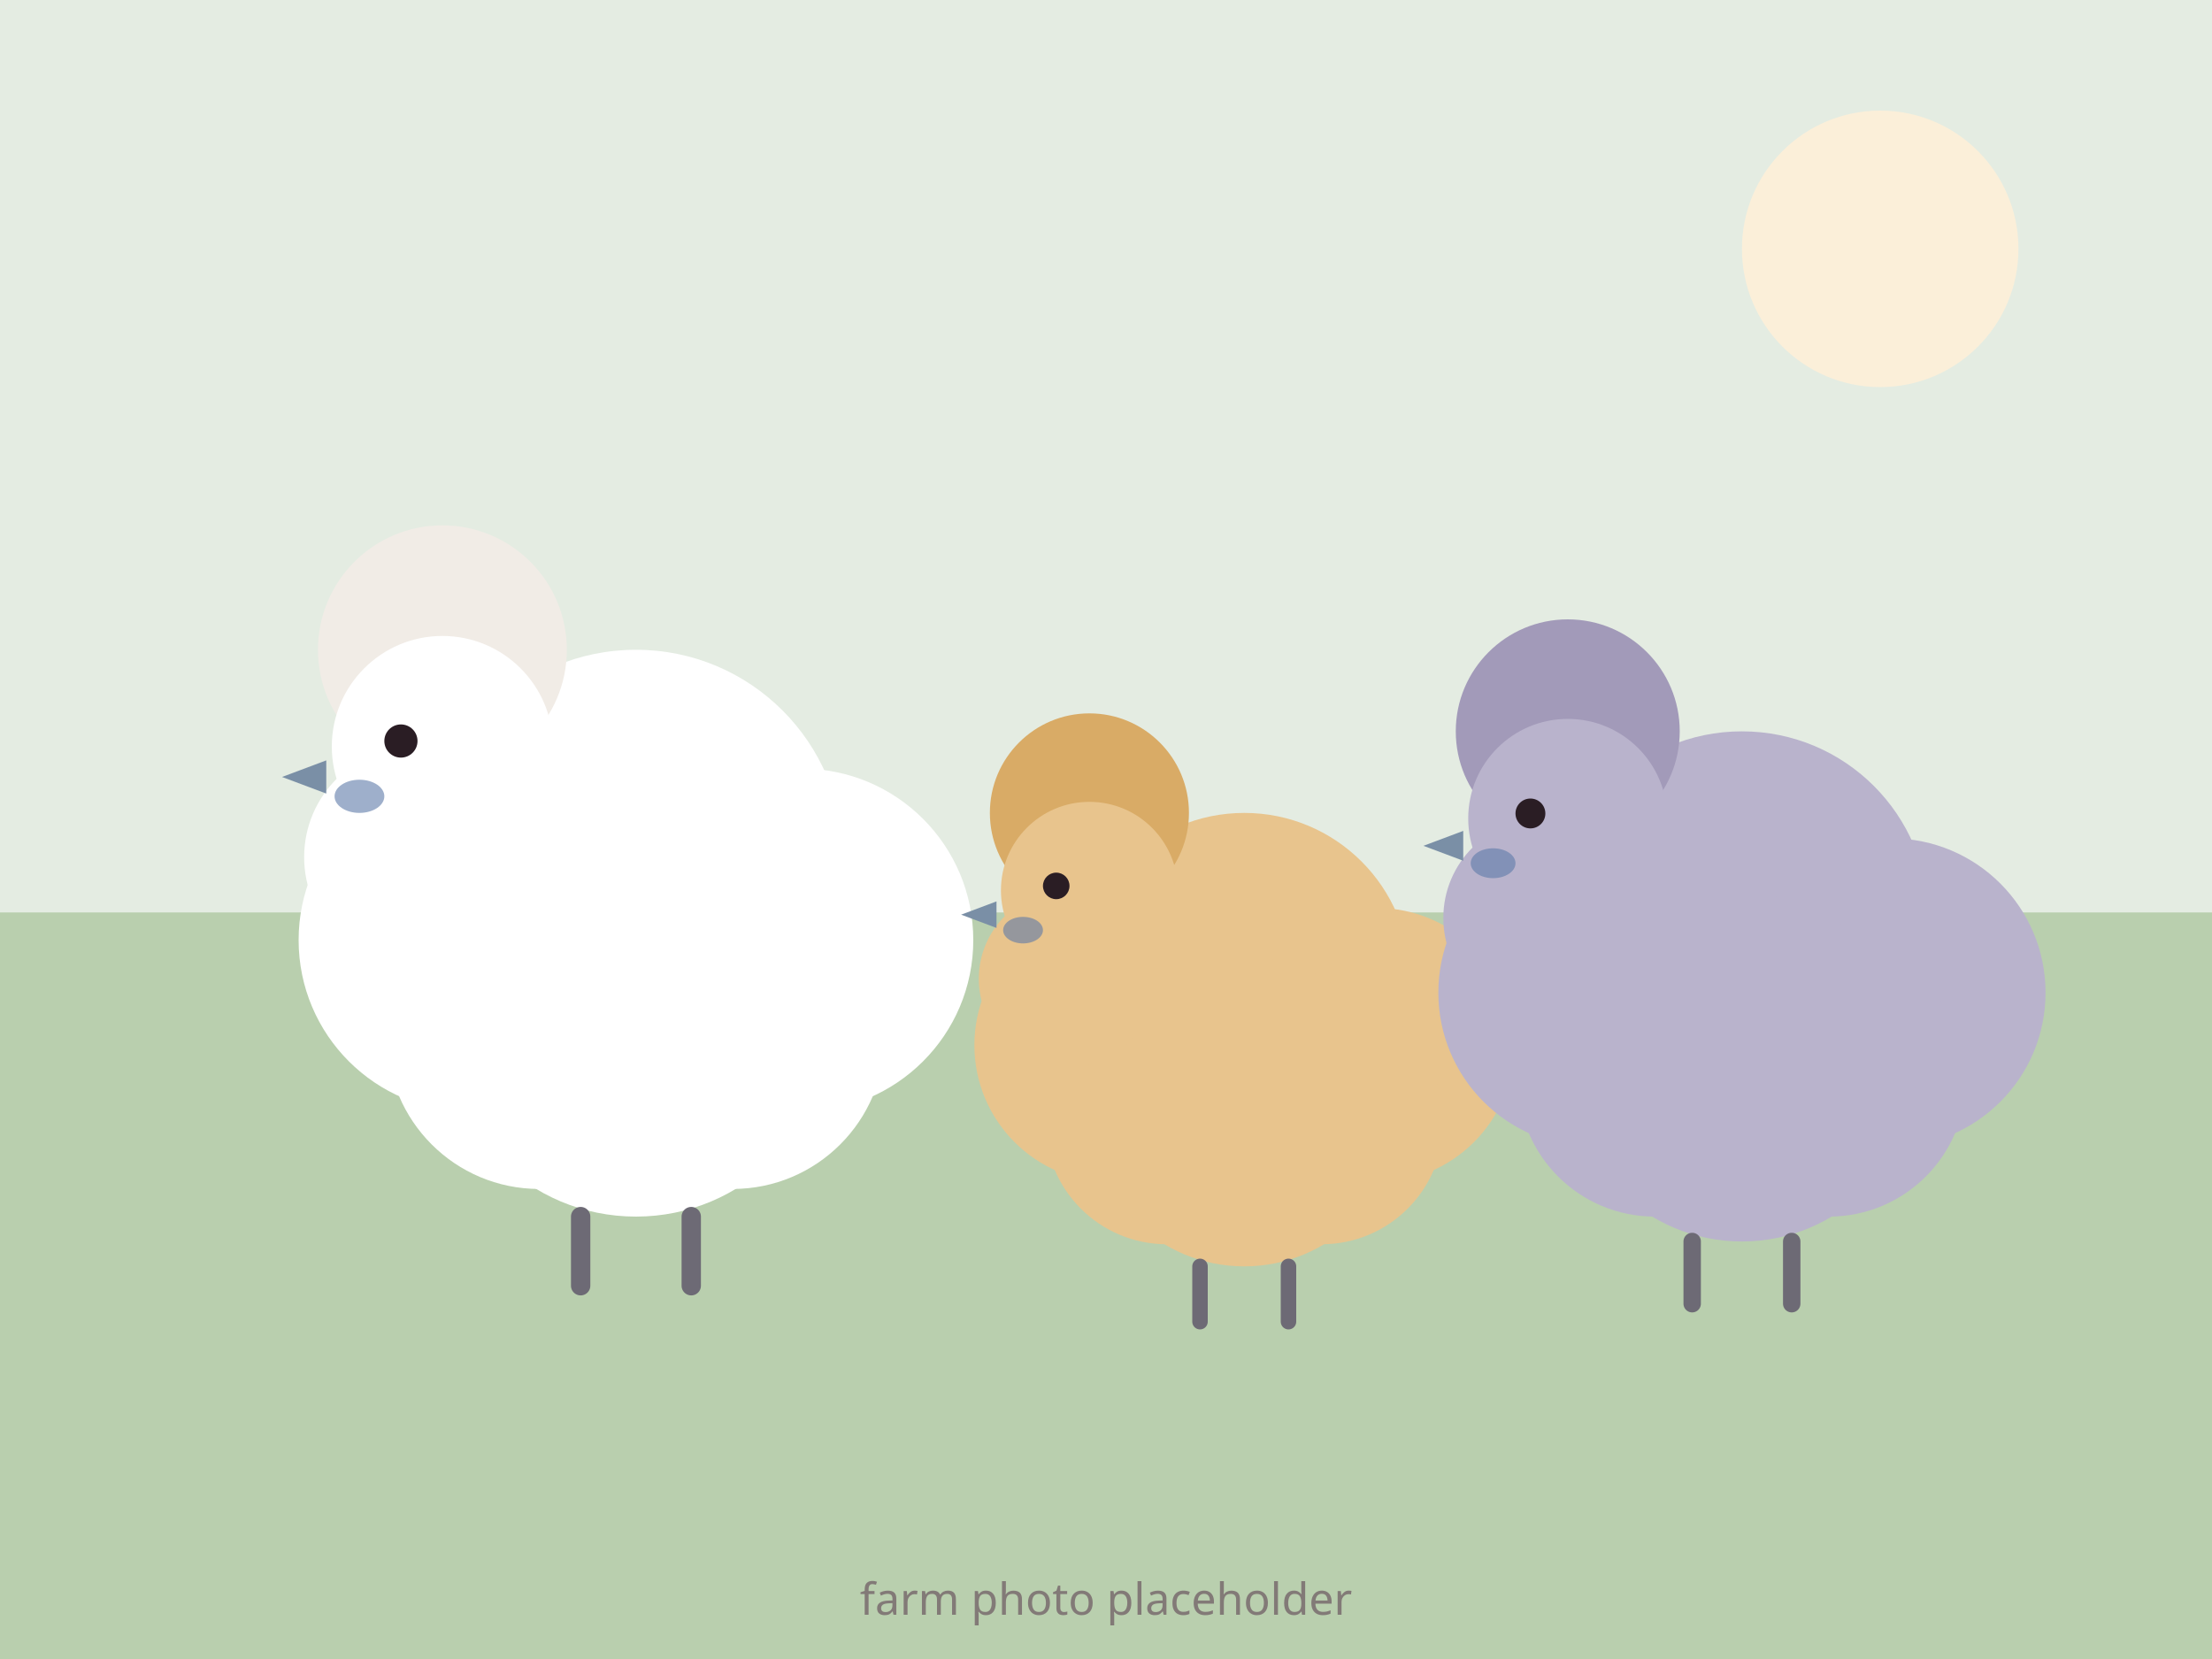
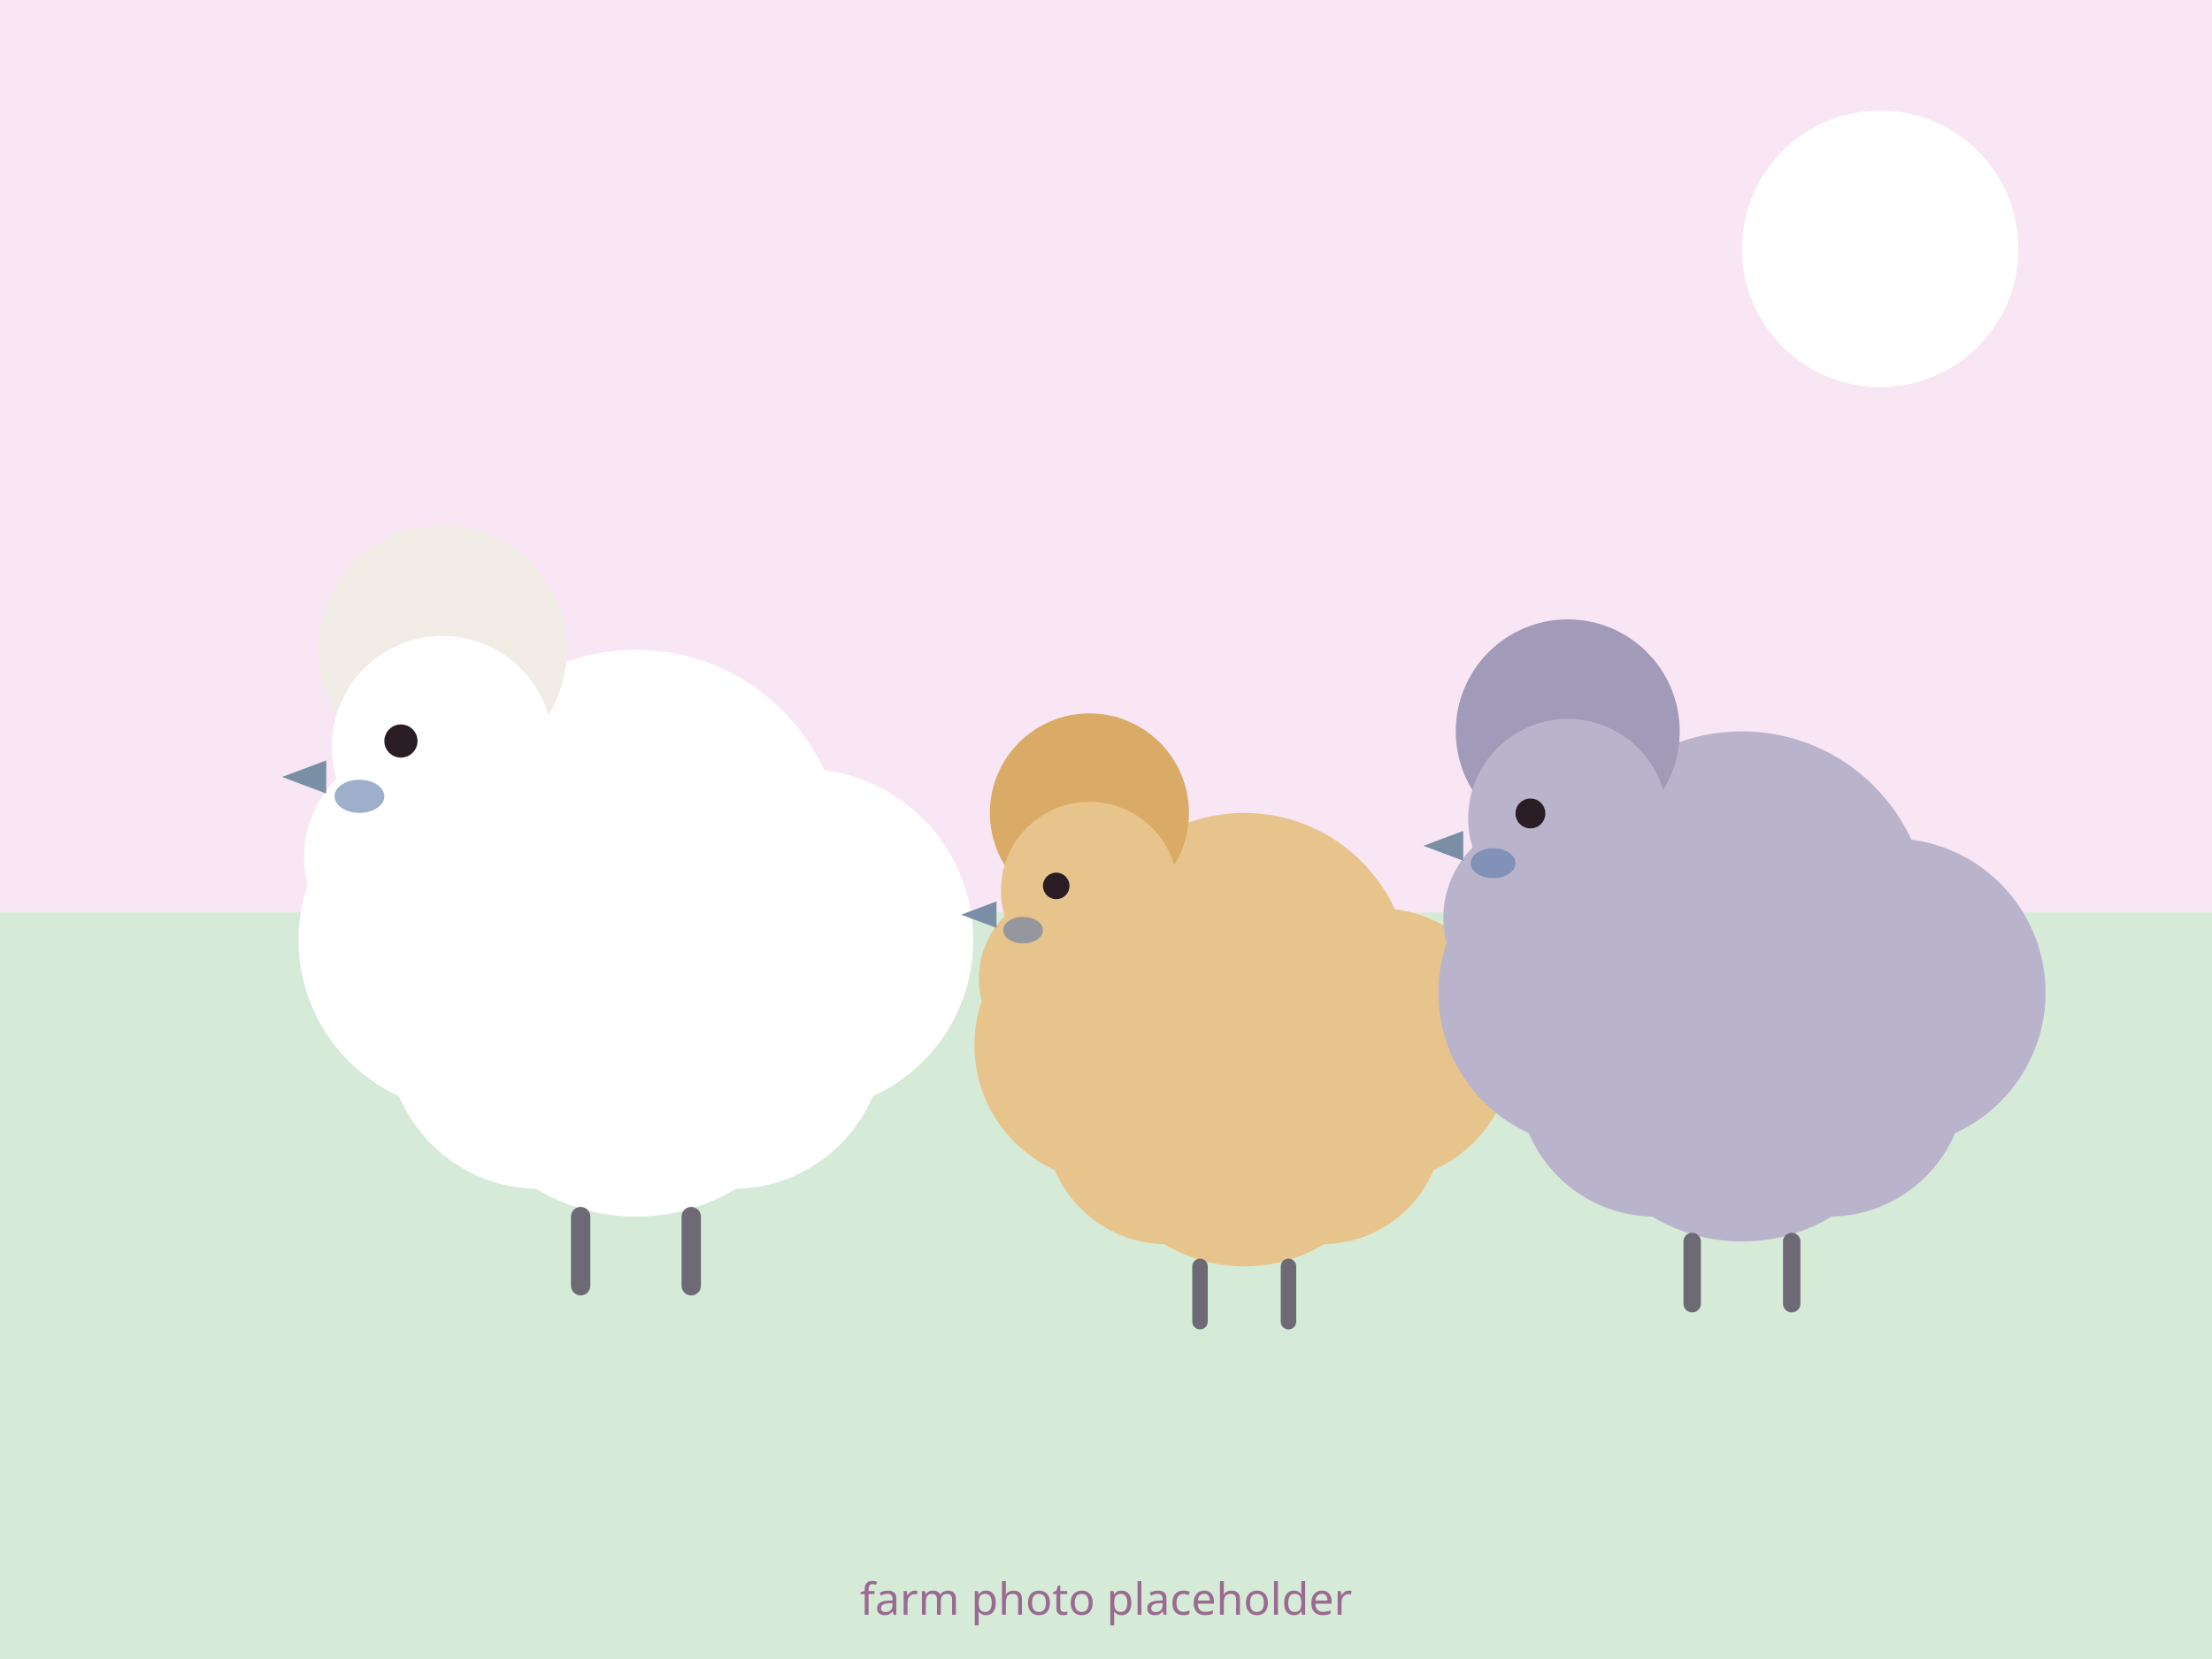
<svg xmlns="http://www.w3.org/2000/svg" viewBox="0 0 800 600">
-   <rect width="800" height="600" fill="#e4ece2" />
-   <rect y="330" width="800" height="270" fill="#b9cfae" />
-   <circle cx="680" cy="90" r="50" fill="#fbefd9" />
+   <rect width="800" height="600" fill="#f9e6f4" />
+   <rect y="330" width="800" height="270" fill="#d6ead8" />
+   <circle cx="680" cy="90" r="50" fill="#ffffff" />
  <g>
    <circle cx="170" cy="340" r="62" fill="#ffffff" />
    <circle cx="290" cy="340" r="62" fill="#ffffff" />
    <circle cx="230" cy="310" r="75" fill="#ffffff" />
    <circle cx="195" cy="375" r="55" fill="#ffffff" />
    <circle cx="265" cy="375" r="55" fill="#ffffff" />
    <circle cx="230" cy="370" r="70" fill="#ffffff" />
    <circle cx="150" cy="310" r="40" fill="#ffffff" />
    <circle cx="160" cy="235" r="45" fill="#f1ece6" />
    <circle cx="160" cy="270" r="40" fill="#ffffff" />
    <circle cx="145" cy="268" r="6" fill="#2a1d24" />
    <path d="M118 275 l-16 6 l16 6z" fill="#7a8fa6" />
    <ellipse cx="130" cy="288" rx="9" ry="6" fill="#5d7aa8" opacity=".6" />
    <path d="M210 440 v25 M250 440 v25" stroke="#6d6a75" stroke-width="7" stroke-linecap="round" />
  </g>
  <g>
    <circle cx="402" cy="378" r="49.6" fill="#e8c48d" />
    <circle cx="498" cy="378" r="49.6" fill="#e8c48d" />
    <circle cx="450" cy="354" r="60" fill="#e8c48d" />
    <circle cx="422" cy="406" r="44" fill="#e8c48d" />
    <circle cx="478" cy="406" r="44" fill="#e8c48d" />
    <circle cx="450" cy="402" r="56" fill="#e8c48d" />
    <circle cx="386" cy="354" r="32" fill="#e8c48d" />
    <circle cx="394" cy="294" r="36" fill="#d9ab66" />
    <circle cx="394" cy="322" r="32" fill="#e8c48d" />
    <circle cx="382" cy="320.4" r="4.8" fill="#2a1d24" />
    <path d="M360.4 326 l-12.8 4.8 l12.8 4.8z" fill="#7a8fa6" />
    <ellipse cx="370" cy="336.4" rx="7.2" ry="4.8" fill="#5d7aa8" opacity=".6" />
    <path d="M434 458 v20 M466 458 v20" stroke="#6d6a75" stroke-width="5.6" stroke-linecap="round" />
  </g>
  <g>
    <circle cx="576" cy="359" r="55.8" fill="#b9b3cc" />
    <circle cx="684" cy="359" r="55.8" fill="#b9b3cc" />
    <circle cx="630" cy="332" r="67.5" fill="#b9b3cc" />
    <circle cx="598.5" cy="390.5" r="49.5" fill="#b9b3cc" />
    <circle cx="661.5" cy="390.5" r="49.5" fill="#b9b3cc" />
    <circle cx="630" cy="386" r="63" fill="#b9b3cc" />
    <circle cx="558" cy="332" r="36" fill="#b9b3cc" />
    <circle cx="567" cy="264.5" r="40.5" fill="#a29ab9" />
    <circle cx="567" cy="296" r="36" fill="#b9b3cc" />
    <circle cx="553.5" cy="294.2" r="5.4" fill="#2a1d24" />
    <path d="M529.2 300.5 l-14.4 5.4 l14.4 5.4z" fill="#7a8fa6" />
    <ellipse cx="540" cy="312.2" rx="8.1" ry="5.4" fill="#5d7aa8" opacity=".6" />
    <path d="M612 449 v22.5 M648 449 v22.5" stroke="#6d6a75" stroke-width="6.3" stroke-linecap="round" />
  </g>
-   <text x="400" y="584" text-anchor="middle" font-family="sans-serif" font-size="16" fill="#6b5560" opacity=".7">farm photo placeholder</text>
+   <text x="400" y="584" text-anchor="middle" font-family="sans-serif" font-size="16" fill="#8c4a7f" opacity=".8">farm photo placeholder</text>
</svg>
